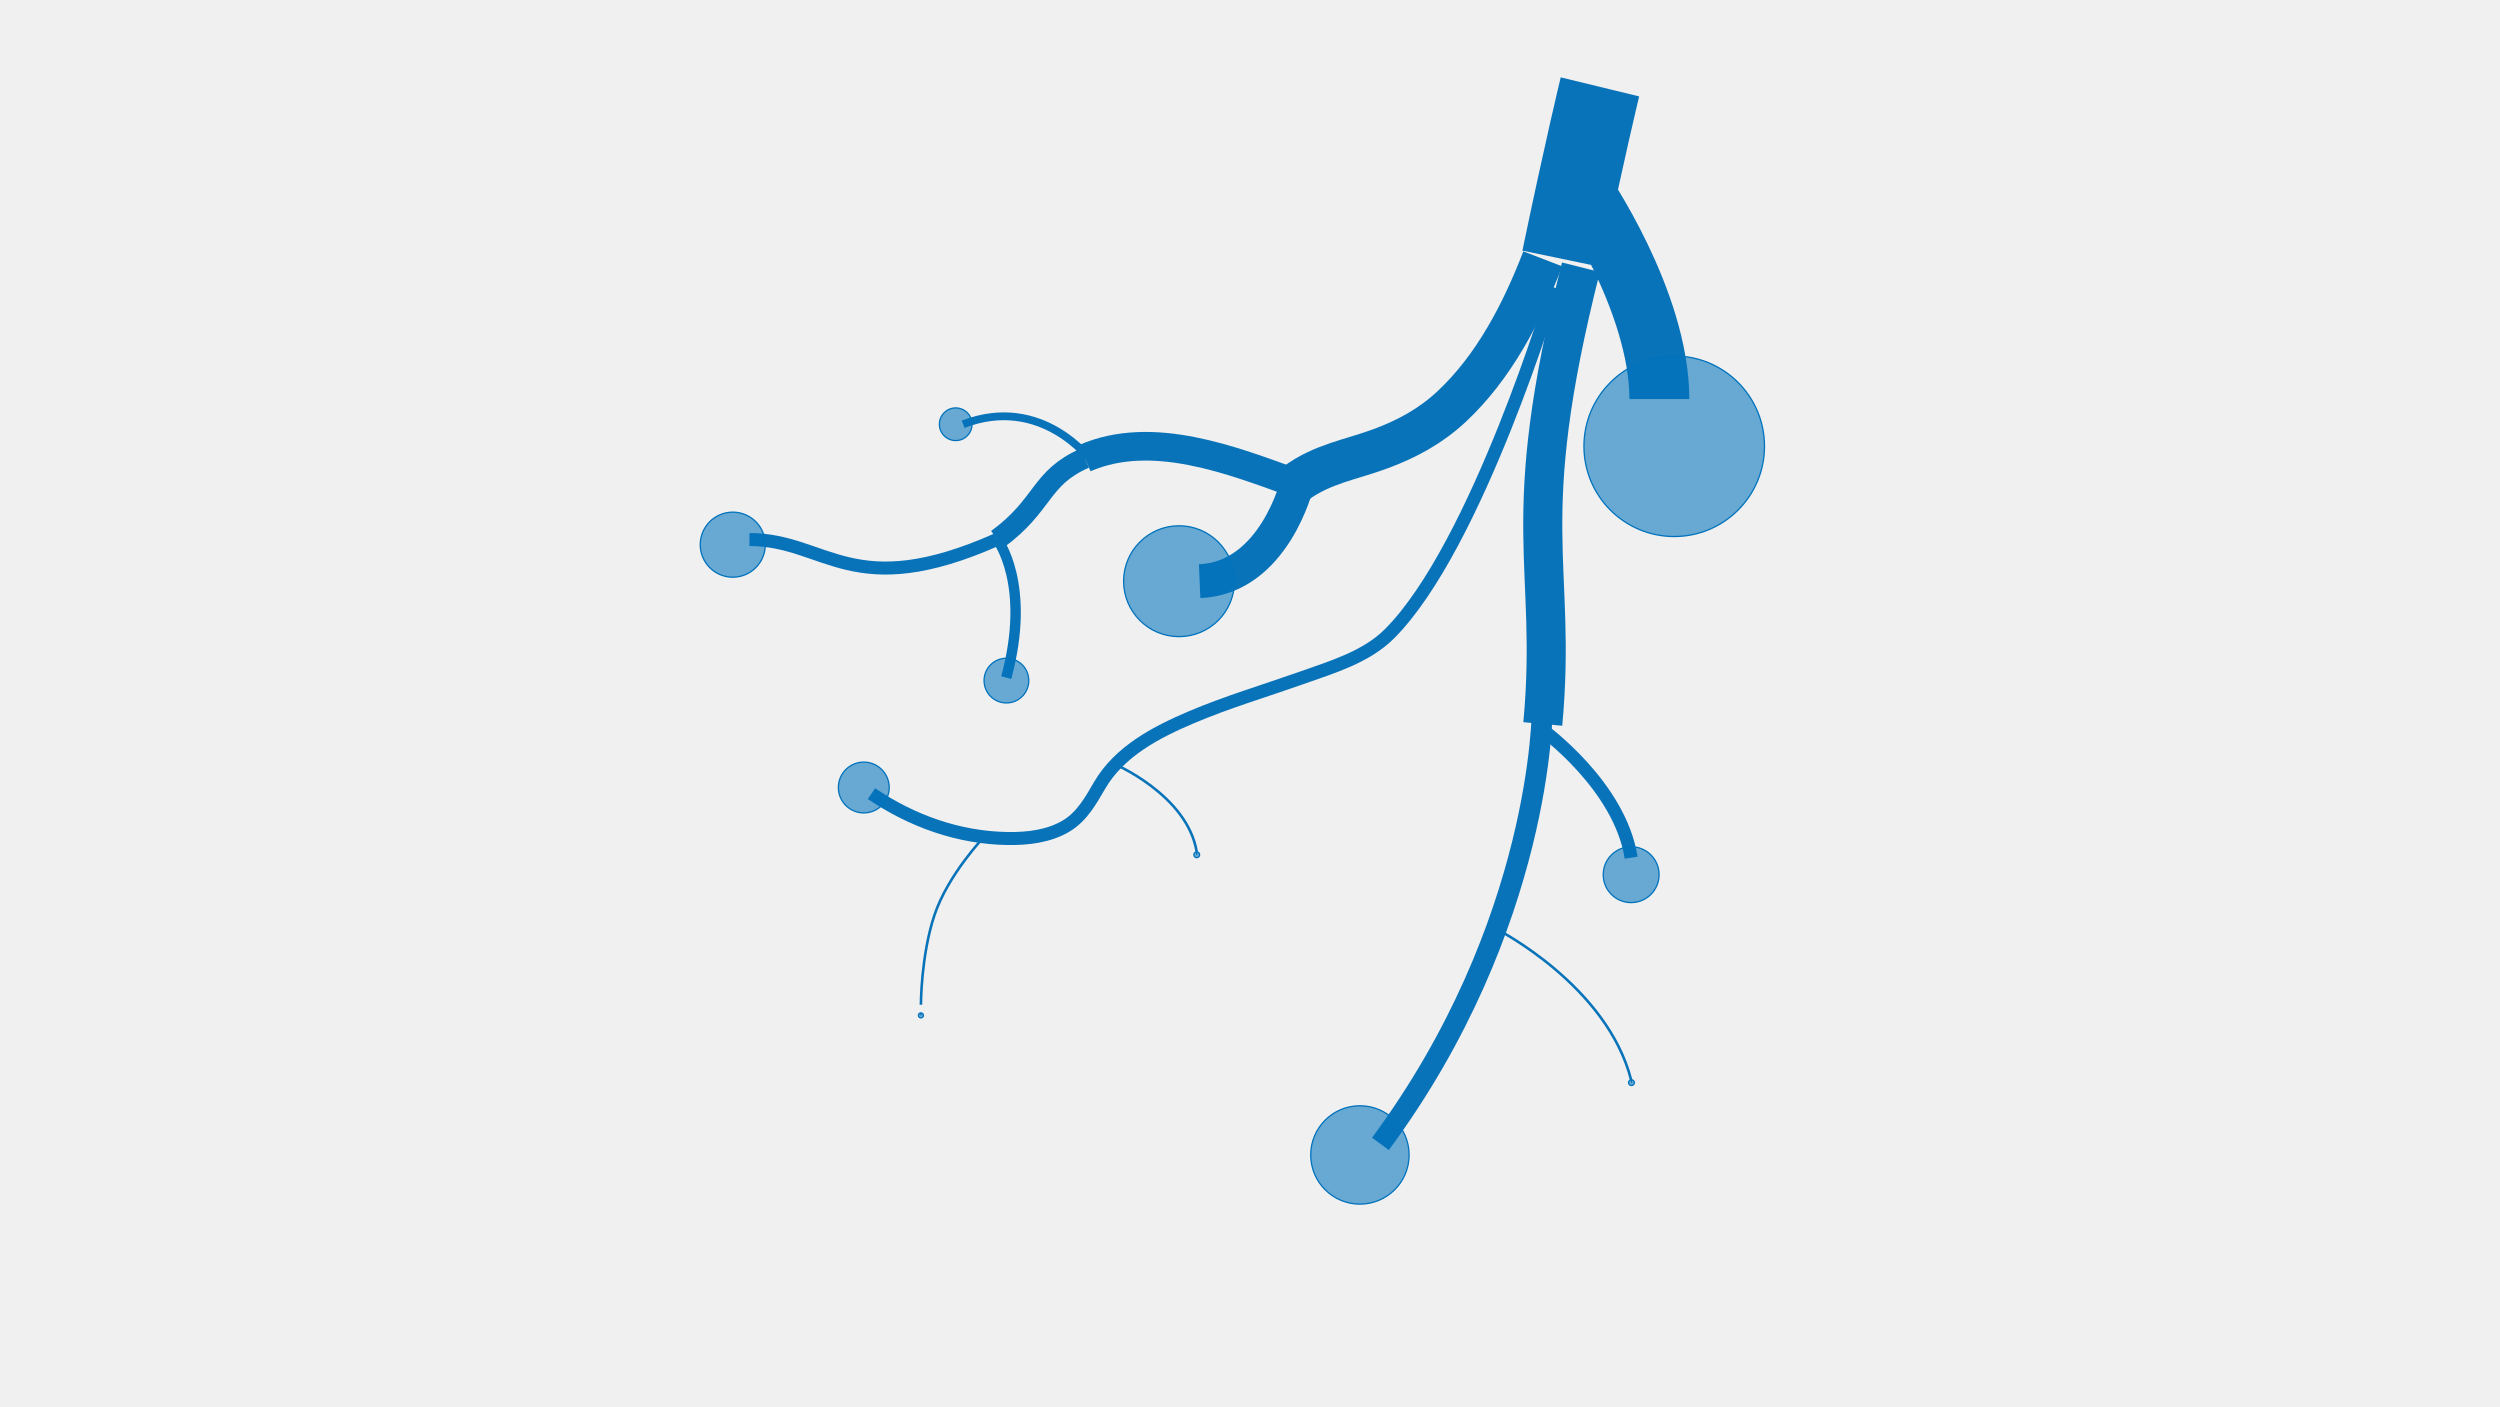
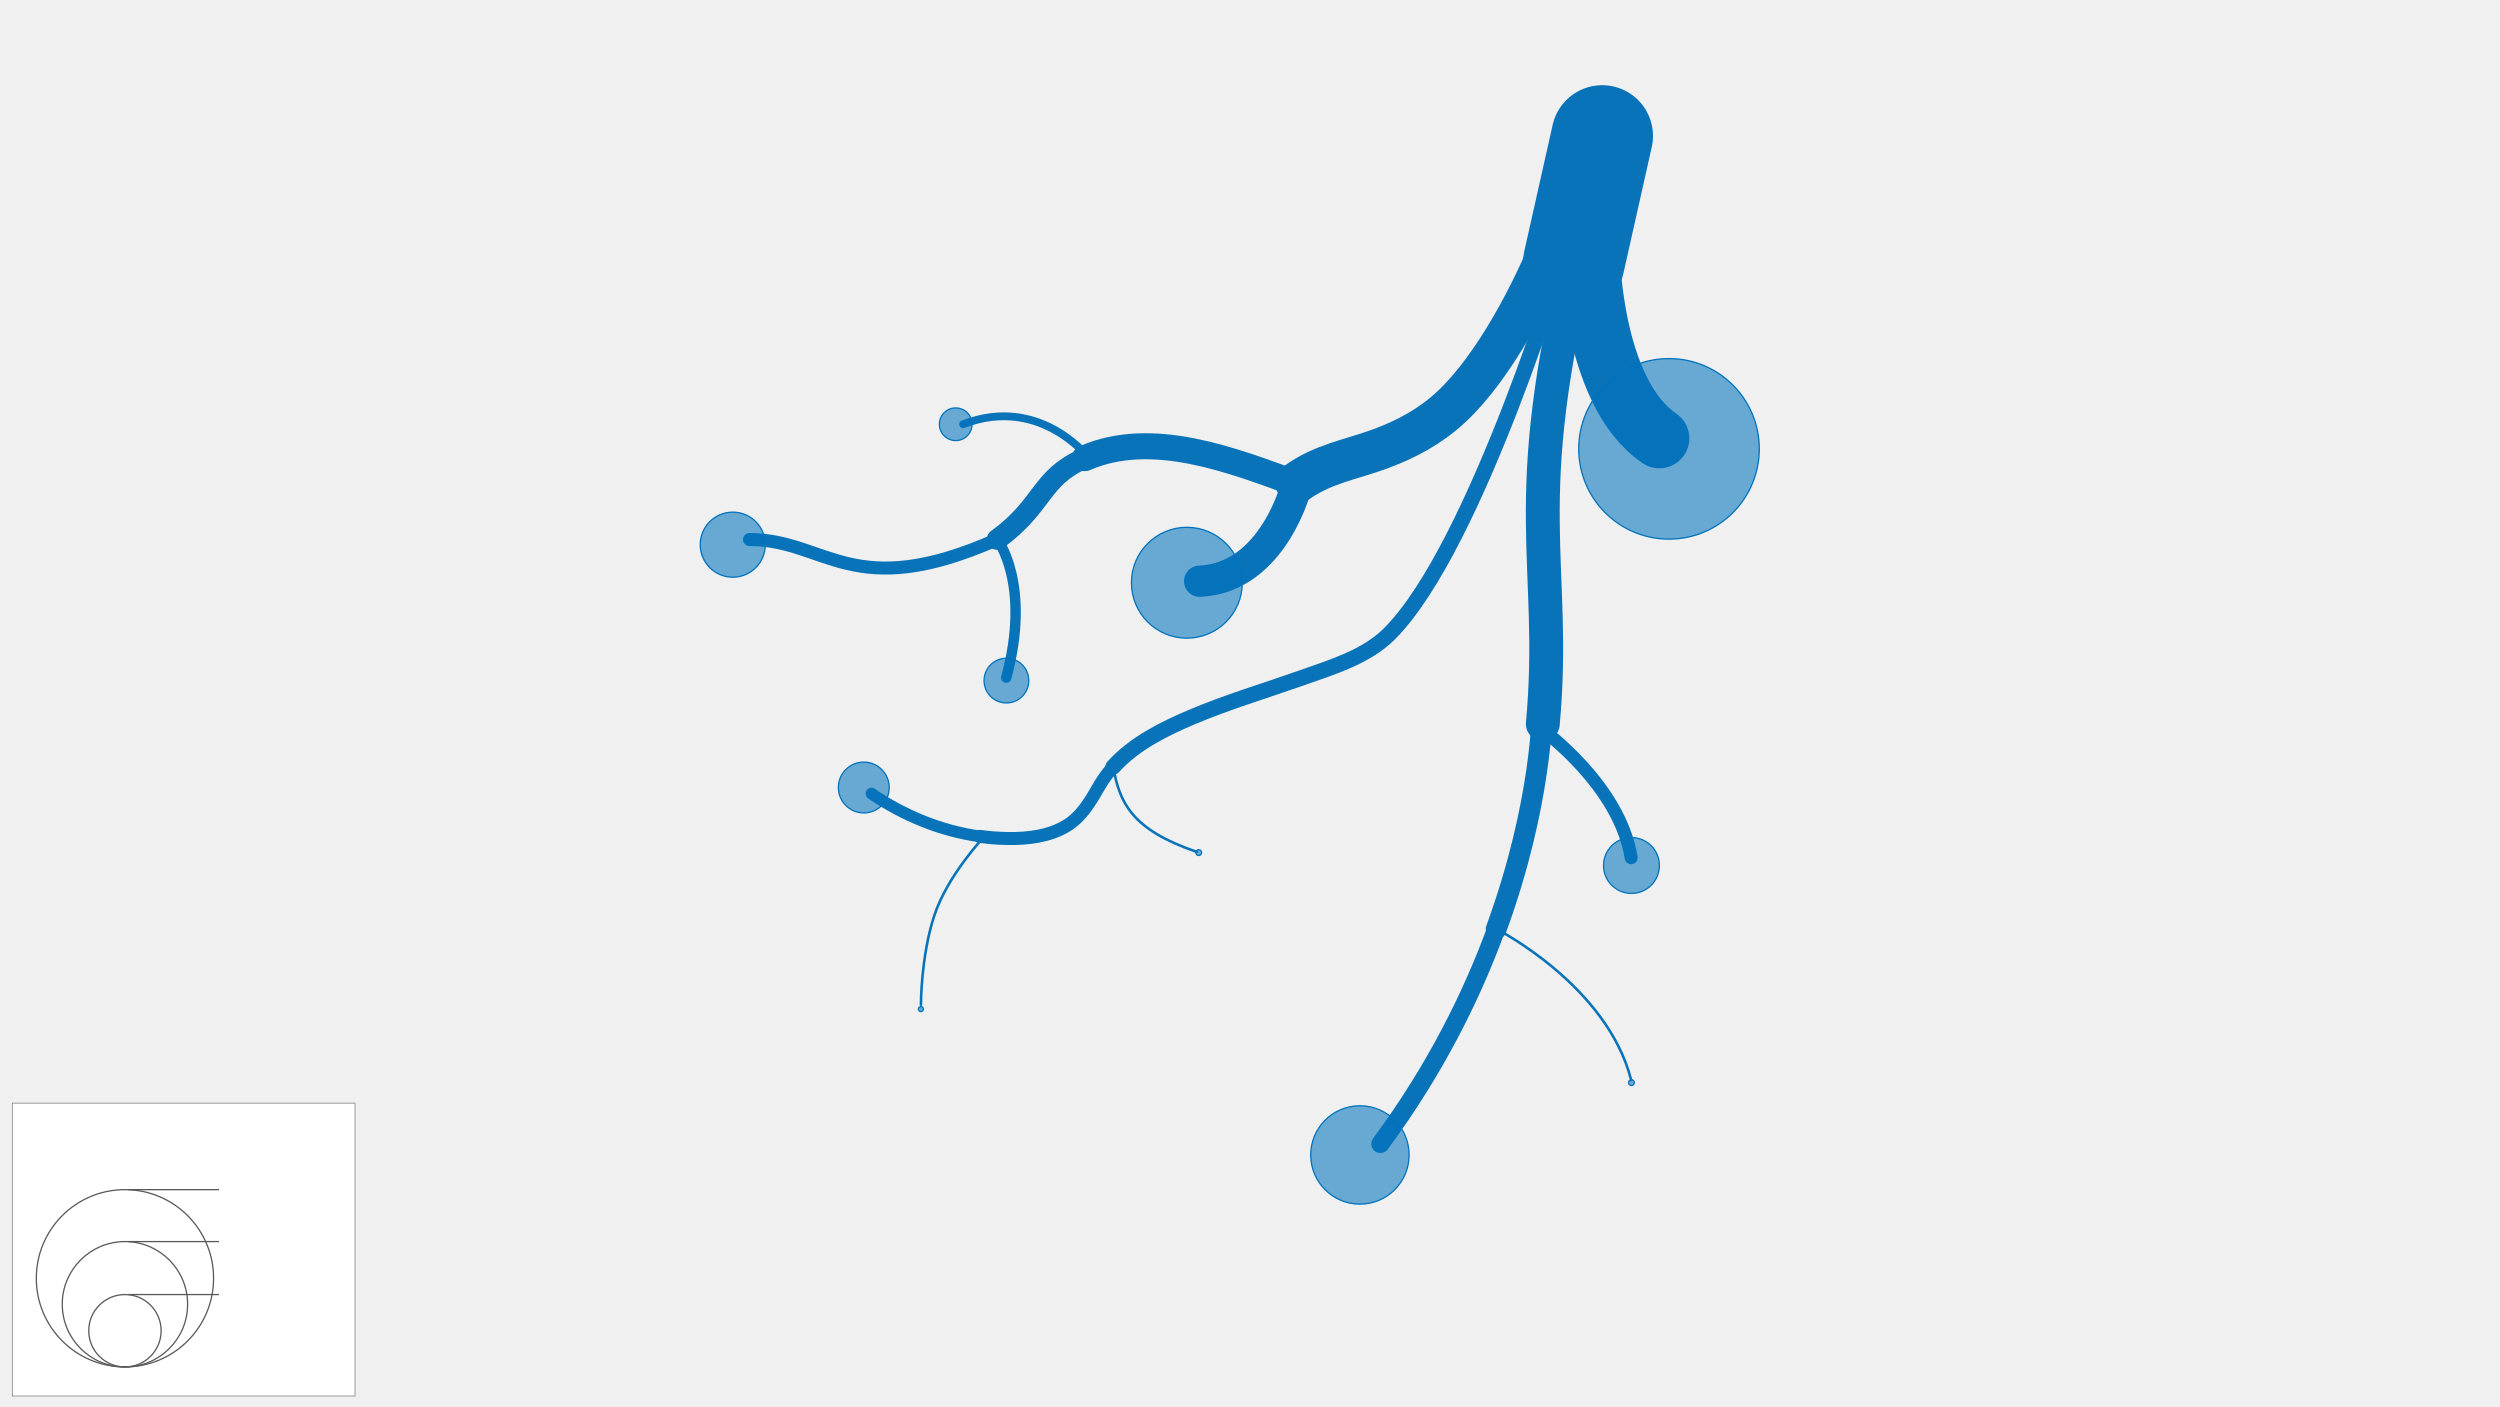
<svg xmlns="http://www.w3.org/2000/svg" version="1.2" baseProfile="tiny" id="g-returnee_movements-_960-interactions-img" x="0px" y="0px" viewBox="0 0 960 540" overflow="visible" xml:space="preserve">
  <g>
-     <g id="movement_00000049211585306116999650000001830940708662637238_">
-       <path id="path-1_00000127754351657216554630000011088539420275163024_" fill="none" stroke="#0973B9" stroke-width="31" stroke-linejoin="round" d="    M614.376,33.362c0,0-5.928,24.379-14.595,66.039" />
-       <path id="path-7_00000069387756331042596700000010732374575423982753_" fill="none" stroke="#0973B9" stroke-width="8" stroke-linejoin="round" d="    M592.225,272.299c0,0,0.198,82.678-62.151,166.947" />
-       <path id="path-3_00000119833008051221144210000000354561243186479277_" fill="none" stroke="#0973B9" stroke-width="15" stroke-linejoin="round" d="    M607.079,102.625c-25.224,99.703-8.945,113.222-14.642,175.377" />
-       <path id="path-2_00000122696597571960434390000005172852964178922901_" fill="none" stroke="#0973B9" stroke-width="23" stroke-linejoin="round" d="    M607.432,72.459c0,0,29.765,43.044,29.765,80.779" />
-       <path id="path-6_00000126282725228619991800000002289125430095459771_" fill="none" stroke="#0973B9" stroke-width="5" stroke-linejoin="round" d="    M592.225,280.166c0,0,29.767,21.44,34.138,49.186" />
-       <path id="path-16_00000048469073342396953900000005053416404556938896_" fill="none" stroke="#0973B9" stroke-linejoin="round" d="    M574.819,356.848c0,0,42.319,21.523,51.543,57.891" />
-       <path id="path-13_00000176740761224523986390000007384047446813133240_" fill="none" stroke="#0973B9" stroke-width="5" stroke-linejoin="round" d="    M382.936,207.124c-55.648,24.72-65.455,0.113-95.146,0.056" />
-       <path id="path-4_00000109030593695556113220000017779903544780036528_" fill="none" stroke="#0973B9" stroke-width="16" stroke-linejoin="round" d="    M592.423,99.401c-7.953,20.611-18.677,41.464-35.009,56.72c-8.011,7.484-17.042,12.397-27.239,16.177    c-11.312,4.194-22.385,5.799-32.427,13.169" />
-       <path id="path-5_00000052822828283455098490000007140609782984567968_" fill="none" stroke="#0973B9" stroke-width="13" stroke-linejoin="round" d="    M498.072,185.791c0,0-8.767,36.159-37.411,37.392" />
-       <path id="path-12_00000130648773472342811320000018224759814893130431_" fill="none" stroke="#0973B9" stroke-width="4" stroke-linejoin="round" d="    M382.936,207.124c0,0,13.235,17.051,3.459,53.086" />
-       <path id="path-8_00000165222627921959544490000002596061689417963429_" fill="none" stroke="#0973B9" stroke-width="5" stroke-linejoin="round" d="    M596.863,110.439c0,0-29.657,99.352-63.365,132.989c-8.899,8.88-22.071,12.769-33.734,16.895    c-14.103,4.99-28.488,9.245-42.272,15.1c-13.415,5.697-27.581,13.046-35.185,26.069c-3.424,5.865-6.767,11.976-12.75,15.608    c-6.671,4.049-14.926,5.008-22.581,4.892c-18.919-0.287-36.746-6.703-52.328-17.233" />
-       <path id="path-10_00000103943305959354427350000017135748377900778117_" fill="none" stroke="#0973B9" stroke-width="3" stroke-linejoin="round" d="    M418.937,176.791c0,0-18.876-25.557-49.096-13.88" />
-       <path id="path-11_00000148627069460600244300000017143410412863424163_" fill="none" stroke="#0973B9" stroke-width="8" stroke-linejoin="round" d="    M416.566,175.926c-17.387,7.573-15.469,17.969-33.63,31.198" />
-       <path id="path-14_00000060710494817592796580000007314458434806378112_" fill="none" stroke="#0973B9" stroke-linejoin="round" d="    M377.877,321.376c0,0-13.879,14.515-19.061,30.063c-5.183,15.548-5.183,34.391-5.183,34.391" />
-       <path id="path-15_00000043449985706271132760000004903241922885933471_" fill="none" stroke="#0973B9" stroke-linejoin="round" d="    M427.469,293.158c0,0,28.423,11.944,32.075,33.959" />
-       <path id="path-9_00000127730889448417527860000010163225396757693872_" fill="none" stroke="#0973B9" stroke-width="11" stroke-linejoin="round" d="    M498.069,185.799c-24.776-8.976-55.513-21.194-81.503-9.873" />
+     <g id="legend_00000082337003037902145280000004710338066568448392_">
+       <rect x="4.732" y="423.612" fill-rule="evenodd" fill="#FFFFFF" stroke="#808184" stroke-width="0.3" stroke-miterlimit="10" width="131.598" height="112.456" />
+       <line fill="none" stroke="#58595B" stroke-width="0.5" stroke-miterlimit="10" x1="49.333" y1="497.111" x2="84.113" y2="497.111" />
+       <line fill="none" stroke="#58595B" stroke-width="0.5" stroke-miterlimit="10" x1="49.333" y1="476.766" x2="84.113" y2="476.766" />
+       <line fill="none" stroke="#58595B" stroke-width="0.5" stroke-miterlimit="10" x1="49.333" y1="456.826" x2="84.113" y2="456.826" />
+       <path fill="none" stroke="#58595B" stroke-width="0.5" stroke-miterlimit="10" d="M47.977,497.111    c7.674,0,13.895,6.222,13.895,13.896c0,7.675-6.221,13.896-13.895,13.896s-13.895-6.222-13.895-13.896    C34.082,503.333,40.303,497.111,47.977,497.111L47.977,497.111" />
+       <path fill="none" stroke="#58595B" stroke-width="0.5" stroke-miterlimit="10" d="M47.977,476.766    c13.291,0,24.066,10.776,24.066,24.069s-10.775,24.069-24.066,24.069s-24.066-10.776-24.066-24.069S34.686,476.766,47.977,476.766    L47.977,476.766" />
+       <path fill="none" stroke="#58595B" stroke-width="0.5" stroke-miterlimit="10" d="M47.977,456.826    c18.797,0,34.034,15.24,34.034,34.038s-15.238,34.038-34.034,34.038s-34.034-15.24-34.034-34.038S29.18,456.826,47.977,456.826    L47.977,456.826" />
    </g>
-     <g id="size_00000120517408733185060580000016747741876670261393_">
-       <path id="bubble-1_00000096779689979698919370000002940230120094775962_" fill="#0072BC" fill-opacity="0.57" stroke="#0072BC" stroke-width="0.5" stroke-miterlimit="10" d="    M642.899,136.698c19.144,0,34.664,15.52,34.664,34.664s-15.52,34.664-34.664,34.664s-34.664-15.52-34.664-34.664    S623.755,136.698,642.899,136.698L642.899,136.698" />
-       <path id="bubble-2_00000100383528217798363450000018118974498218896791_" fill="#0072BC" fill-opacity="0.57" stroke="#0072BC" stroke-width="0.5" stroke-miterlimit="10" d="    M452.752,201.9c11.754,0,21.283,9.529,21.283,21.283c0,11.754-9.529,21.283-21.283,21.283s-21.283-9.529-21.283-21.283    C431.469,211.429,440.998,201.9,452.752,201.9L452.752,201.9" />
-       <path id="bubble-3_00000080171314339559710010000006736923521866326702_" fill="#0072BC" fill-opacity="0.57" stroke="#0072BC" stroke-width="0.5" stroke-miterlimit="10" d="    M522.207,424.612c10.431,0,18.888,8.456,18.888,18.888s-8.456,18.888-18.888,18.888c-10.431,0-18.888-8.456-18.888-18.888    S511.775,424.612,522.207,424.612L522.207,424.612" />
-       <path id="bubble-4_00000122695013228704029960000013943462269991887778_" fill="#0072BC" fill-opacity="0.57" stroke="#0072BC" stroke-width="0.5" stroke-miterlimit="10" d="    M281.385,196.66c6.899,0,12.492,5.593,12.492,12.492s-5.593,12.492-12.492,12.492c-6.899,0-12.492-5.593-12.492-12.492    S274.486,196.66,281.385,196.66L281.385,196.66" />
-       <path id="bubble-5_00000171701978116777181690000004558019779395803041_" fill="#0072BC" fill-opacity="0.57" stroke="#0072BC" stroke-width="0.5" stroke-miterlimit="10" d="    M626.362,325.15c5.924,0,10.726,4.802,10.726,10.726c0,5.924-4.802,10.726-10.726,10.726c-5.924,0-10.726-4.802-10.726-10.726    C615.636,329.953,620.438,325.15,626.362,325.15L626.362,325.15" />
-       <path id="bubble-6_00000100377626671600615320000009202900874306263957_" fill="#0072BC" fill-opacity="0.57" stroke="#0072BC" stroke-width="0.5" stroke-miterlimit="10" d="    M331.693,292.645c5.391,0,9.761,4.37,9.761,9.761s-4.37,9.761-9.761,9.761c-5.391,0-9.761-4.37-9.761-9.761    S326.302,292.645,331.693,292.645L331.693,292.645" />
-       <path id="bubble-7_00000001643395931666979320000010844321895033737919_" fill="#0072BC" fill-opacity="0.57" stroke="#0072BC" stroke-width="0.5" stroke-miterlimit="10" d="    M386.465,252.759c4.743,0,8.588,3.845,8.588,8.588s-3.845,8.588-8.588,8.588s-8.588-3.845-8.588-8.588    S381.722,252.759,386.465,252.759L386.465,252.759" />
-       <path id="bubble-8_00000176008912210686921740000004275049062907417512_" fill="#0072BC" fill-opacity="0.57" stroke="#0072BC" stroke-width="0.5" stroke-miterlimit="10" d="    M366.993,156.642c3.463,0,6.27,2.807,6.27,6.27c0,3.463-2.807,6.27-6.27,6.27c-3.463,0-6.27-2.807-6.27-6.27    C360.723,159.449,363.53,156.642,366.993,156.642L366.993,156.642" />
-       <path id="bubble-9_00000003812384572319145510000001539758066748219582_" fill="#0072BC" fill-opacity="0.57" stroke="#0072BC" stroke-width="0.5" stroke-miterlimit="10" d="    M459.544,328.234v-1.117c0.617,0,1.117,0.5,1.117,1.117s-0.5,1.117-1.117,1.117s-1.117-0.5-1.117-1.117s0.5-1.117,1.117-1.117l0,0    V328.234z" />
-       <path id="bubble-10_00000083778260958802519800000002011830953885477270_" fill="#0072BC" fill-opacity="0.57" stroke="#0072BC" stroke-width="0.5" stroke-miterlimit="10" d="    M626.479,415.738v-1.117c0.617,0,1.117,0.5,1.117,1.117s-0.5,1.117-1.117,1.117c-0.617,0-1.117-0.5-1.117-1.117    s0.5-1.117,1.117-1.117l0,0V415.738z" />
-       <path id="bubble-11_00000049200890229684705170000005655430985144671142_" fill="#0072BC" fill-opacity="0.57" stroke="#0072BC" stroke-width="0.5" stroke-miterlimit="10" d="    M353.633,389.91v-0.972c0.537,0,0.972,0.435,0.972,0.972c0,0.537-0.435,0.972-0.972,0.972s-0.972-0.435-0.972-0.972    c0-0.537,0.435-0.972,0.972-0.972l0,0V389.91z" />
+     <g id="movement_00000039853861521422733270000005155431865870093480_">
+       <line id="path-1_00000135670608228492347790000007709122983915649980_" fill="none" stroke="#0973B9" stroke-width="39" stroke-linecap="round" stroke-linejoin="round" x1="615.251" y1="52.213" x2="604.361" y2="100.695" />
+       <path id="path-19_00000036239151052275570590000010771438757136602800_" fill="none" stroke="#0973B9" stroke-width="7" stroke-linecap="round" stroke-linejoin="round" d="    M574.548,356.749c-9.203,25.165-23.196,53.739-44.474,82.497" />
+       <path id="path-7_00000087406341178288044080000004501857983771864705_" fill="none" stroke="#0973B9" stroke-width="8" stroke-linecap="round" stroke-linejoin="round" d="    M592.225,272.299c0,0,0.086,35.876-17.677,84.449" />
+       <path id="path-3_00000095331553952848924280000009757701379025811868_" fill="none" stroke="#0973B9" stroke-width="13" stroke-linecap="round" stroke-linejoin="round" d="    M607.079,94.625c-25.224,99.703-8.945,121.222-14.642,183.377" />
+       <path id="path-2_00000051355731014811763000000011074983044245329843_" fill="none" stroke="#0973B9" stroke-width="23" stroke-linecap="round" stroke-linejoin="round" d="    M610.432,95.545c0,0,0.278,54.789,26.765,72.779" />
+       <path id="path-6_00000116222385213469056540000002787345194055682495_" fill="none" stroke="#0973B9" stroke-width="5" stroke-linecap="round" stroke-linejoin="round" d="    M592.225,280.166c0,0,29.767,21.44,34.138,49.186" />
+       <path id="path-16_00000127028780396740310990000005458529403360612232_" fill="none" stroke="#0973B9" stroke-linecap="round" stroke-linejoin="round" d="    M574.819,356.848c0,0,42.319,21.523,51.543,57.891" />
+       <path id="path-13_00000096039407645276407740000004048811552056118912_" fill="none" stroke="#0973B9" stroke-width="5" stroke-linecap="round" stroke-linejoin="round" d="    M382.936,207.124c-55.648,24.72-65.455,0.113-95.146,0.056" />
+       <path id="path-4_00000140695287466660040420000009036207721801036697_" fill="none" stroke="#0973B9" stroke-width="16" stroke-linecap="round" stroke-linejoin="round" d="    M596.863,91.283c-7.953,20.611-23.117,49.583-39.449,64.839c-8.011,7.484-17.042,12.397-27.239,16.177    c-11.312,4.194-22.385,5.799-32.427,13.169" />
+       <path id="path-5_00000044894088334756032880000005761126259085301924_" fill="none" stroke="#0973B9" stroke-width="12" stroke-linecap="round" stroke-linejoin="round" d="    M498.072,185.791c0,0-8.767,36.159-37.411,37.392" />
+       <path id="path-12_00000041262163156017105060000011160846359210876588_" fill="none" stroke="#0973B9" stroke-width="4" stroke-linecap="round" stroke-linejoin="round" d="    M382.936,207.124c0,0,13.235,17.051,3.459,53.086" />
+       <path id="path-18_00000175305621608648406500000012338715159793460874_" fill="none" stroke="#0973B9" stroke-width="4.5" stroke-linecap="round" stroke-linejoin="round" d="    M376.336,321.18c-14.962-2.058-29.063-7.889-41.69-16.422" />
+       <path id="path-17_00000137812944269240267970000000843351628979741604_" fill="none" stroke="#0973B9" stroke-width="5" stroke-linecap="round" stroke-linejoin="round" d="    M427.468,294.469c-1.935,2.144-3.674,4.475-5.162,7.023c-3.424,5.865-6.767,11.976-12.75,15.608    c-6.671,4.049-14.926,5.008-22.581,4.892c-3.588-0.054-7.137-0.329-10.639-0.811" />
+       <path id="path-8_00000054237264559518236450000015450844036248422582_" fill="none" stroke="#0973B9" stroke-width="6" stroke-linecap="round" stroke-linejoin="round" d="    M601.863,93.439c0,0-34.657,116.352-68.365,149.989c-8.899,8.88-22.071,12.769-33.734,16.895    c-14.103,4.99-28.488,9.245-42.272,15.1c-10.79,4.583-22.066,10.233-30.022,19.046" />
+       <path id="path-10_00000122690472115918492670000002290536315810301312_" fill="none" stroke="#0973B9" stroke-width="3" stroke-linecap="round" stroke-linejoin="round" d="    M418.937,176.791c0,0-18.876-25.557-49.096-13.88" />
+       <path id="path-11_00000069395102583115591320000008393950388645378973_" fill="none" stroke="#0973B9" stroke-width="8" stroke-linecap="round" stroke-linejoin="round" d="    M416.566,175.926c-17.387,7.573-15.469,17.969-33.63,31.198" />
+       <path id="path-14_00000168097707345721064490000012096781798053895592_" fill="none" stroke="#0973B9" stroke-linecap="round" stroke-linejoin="round" d="    M377.877,321.376c0,0-13.879,14.515-19.061,30.063c-5.183,15.548-5.183,34.391-5.183,34.391" />
+       <path id="path-15_00000142879613742707263200000003359042042686353068_" fill="none" stroke="#0973B9" stroke-linecap="round" stroke-linejoin="round" d="    M427.468,294.469c2.441,13.766,7.013,24.081,32.076,32.648" />
+       <path id="path-9_00000060752321746476938920000002691239550177647530_" fill="none" stroke="#0973B9" stroke-width="10" stroke-linecap="round" stroke-linejoin="round" d="    M498.069,185.799c-24.776-8.976-55.513-21.194-81.503-9.873" />
+     </g>
+     <g id="size_00000031171478188949219160000010644208439822702726_">
+       <path id="bubble-1_00000141449247451087020360000010889180365134120629_" fill="#0072BC" fill-opacity="0.57" stroke="#0072BC" stroke-width="0.5" stroke-miterlimit="10" d="    M640.899,137.698c19.144,0,34.664,15.52,34.664,34.664s-15.52,34.664-34.664,34.664s-34.664-15.52-34.664-34.664    S621.755,137.698,640.899,137.698L640.899,137.698" />
+       <path id="bubble-2_00000062873696573583306530000017315217430572445363_" fill="#0072BC" fill-opacity="0.57" stroke="#0072BC" stroke-width="0.5" stroke-miterlimit="10" d="    M455.752,202.487c11.754,0,21.283,9.529,21.283,21.283s-9.529,21.283-21.283,21.283s-21.283-9.529-21.283-21.283    S443.998,202.487,455.752,202.487L455.752,202.487" />
+       <path id="bubble-3_00000106848975088029961860000003186620228234914999_" fill="#0072BC" fill-opacity="0.57" stroke="#0072BC" stroke-width="0.5" stroke-miterlimit="10" d="    M522.207,424.612c10.431,0,18.888,8.456,18.888,18.888s-8.456,18.888-18.888,18.888c-10.431,0-18.888-8.456-18.888-18.888    S511.775,424.612,522.207,424.612L522.207,424.612" />
+       <path id="bubble-4_00000100346362212521889690000015990996569024295058_" fill="#0072BC" fill-opacity="0.57" stroke="#0072BC" stroke-width="0.5" stroke-miterlimit="10" d="    M281.385,196.66c6.899,0,12.492,5.593,12.492,12.492s-5.593,12.492-12.492,12.492c-6.899,0-12.492-5.593-12.492-12.492    S274.486,196.66,281.385,196.66L281.385,196.66" />
+       <path id="bubble-5_00000054976414241889968660000010874772398108569515_" fill="#0072BC" fill-opacity="0.57" stroke="#0072BC" stroke-width="0.5" stroke-miterlimit="10" d="    M626.479,321.625c5.924,0,10.726,4.802,10.726,10.726c0,5.924-4.802,10.726-10.726,10.726s-10.726-4.802-10.726-10.726    C615.753,326.427,620.555,321.625,626.479,321.625L626.479,321.625" />
+       <path id="bubble-6_00000139998097151371770690000004088203114880221849_" fill="#0072BC" fill-opacity="0.57" stroke="#0072BC" stroke-width="0.5" stroke-miterlimit="10" d="    M331.693,292.645c5.391,0,9.761,4.37,9.761,9.761s-4.37,9.761-9.761,9.761c-5.391,0-9.761-4.37-9.761-9.761    S326.302,292.645,331.693,292.645L331.693,292.645" />
+       <path id="bubble-7_00000096027776218685146150000001387873187951159951_" fill="#0072BC" fill-opacity="0.57" stroke="#0072BC" stroke-width="0.5" stroke-miterlimit="10" d="    M386.465,252.759c4.743,0,8.588,3.845,8.588,8.588s-3.845,8.588-8.588,8.588s-8.588-3.845-8.588-8.588    S381.722,252.759,386.465,252.759L386.465,252.759" />
+       <path id="bubble-8_00000067199290139171826990000004482310474274228159_" fill="#0072BC" fill-opacity="0.57" stroke="#0072BC" stroke-width="0.5" stroke-miterlimit="10" d="    M366.993,156.642c3.463,0,6.27,2.807,6.27,6.27c0,3.463-2.807,6.27-6.27,6.27c-3.463,0-6.27-2.807-6.27-6.27    C360.723,159.449,363.53,156.642,366.993,156.642L366.993,156.642" />
+       <path id="bubble-9_00000111883035485975908520000000030777324935033221_" fill="#0072BC" fill-opacity="0.57" stroke="#0072BC" stroke-width="0.5" stroke-miterlimit="10" d="    M460.314,326.282c0.617,0,1.117,0.5,1.117,1.117c0,0.617-0.5,1.117-1.117,1.117s-1.117-0.5-1.117-1.117    C459.197,326.783,459.697,326.282,460.314,326.282L460.314,326.282" />
+       <path id="bubble-10_00000121274901482590972610000013644242056121688987_" fill="#0072BC" fill-opacity="0.57" stroke="#0072BC" stroke-width="0.5" stroke-miterlimit="10" d="    M626.479,414.621c0.617,0,1.117,0.5,1.117,1.117s-0.5,1.117-1.117,1.117c-0.617,0-1.117-0.5-1.117-1.117    S625.862,414.621,626.479,414.621L626.479,414.621" />
+       <path id="bubble-11_00000029733341152549783750000015541762234444086703_" fill="#0072BC" fill-opacity="0.57" stroke="#0072BC" stroke-width="0.5" stroke-miterlimit="10" d="    M353.633,386.519c0.537,0,0.972,0.435,0.972,0.972s-0.435,0.972-0.972,0.972s-0.972-0.435-0.972-0.972    S353.096,386.519,353.633,386.519L353.633,386.519" />
    </g>
  </g>
  <style>
#g-returnee_movements-_960-interactions-img rect, #g-returnee_movements-_960-interactions-img circle, #g-returnee_movements-_960-interactions-img path, #g-returnee_movements-_960-interactions-img line, #g-returnee_movements-_960-interactions-img polyline { vector-effect: non-scaling-stroke; }
</style>
</svg>
